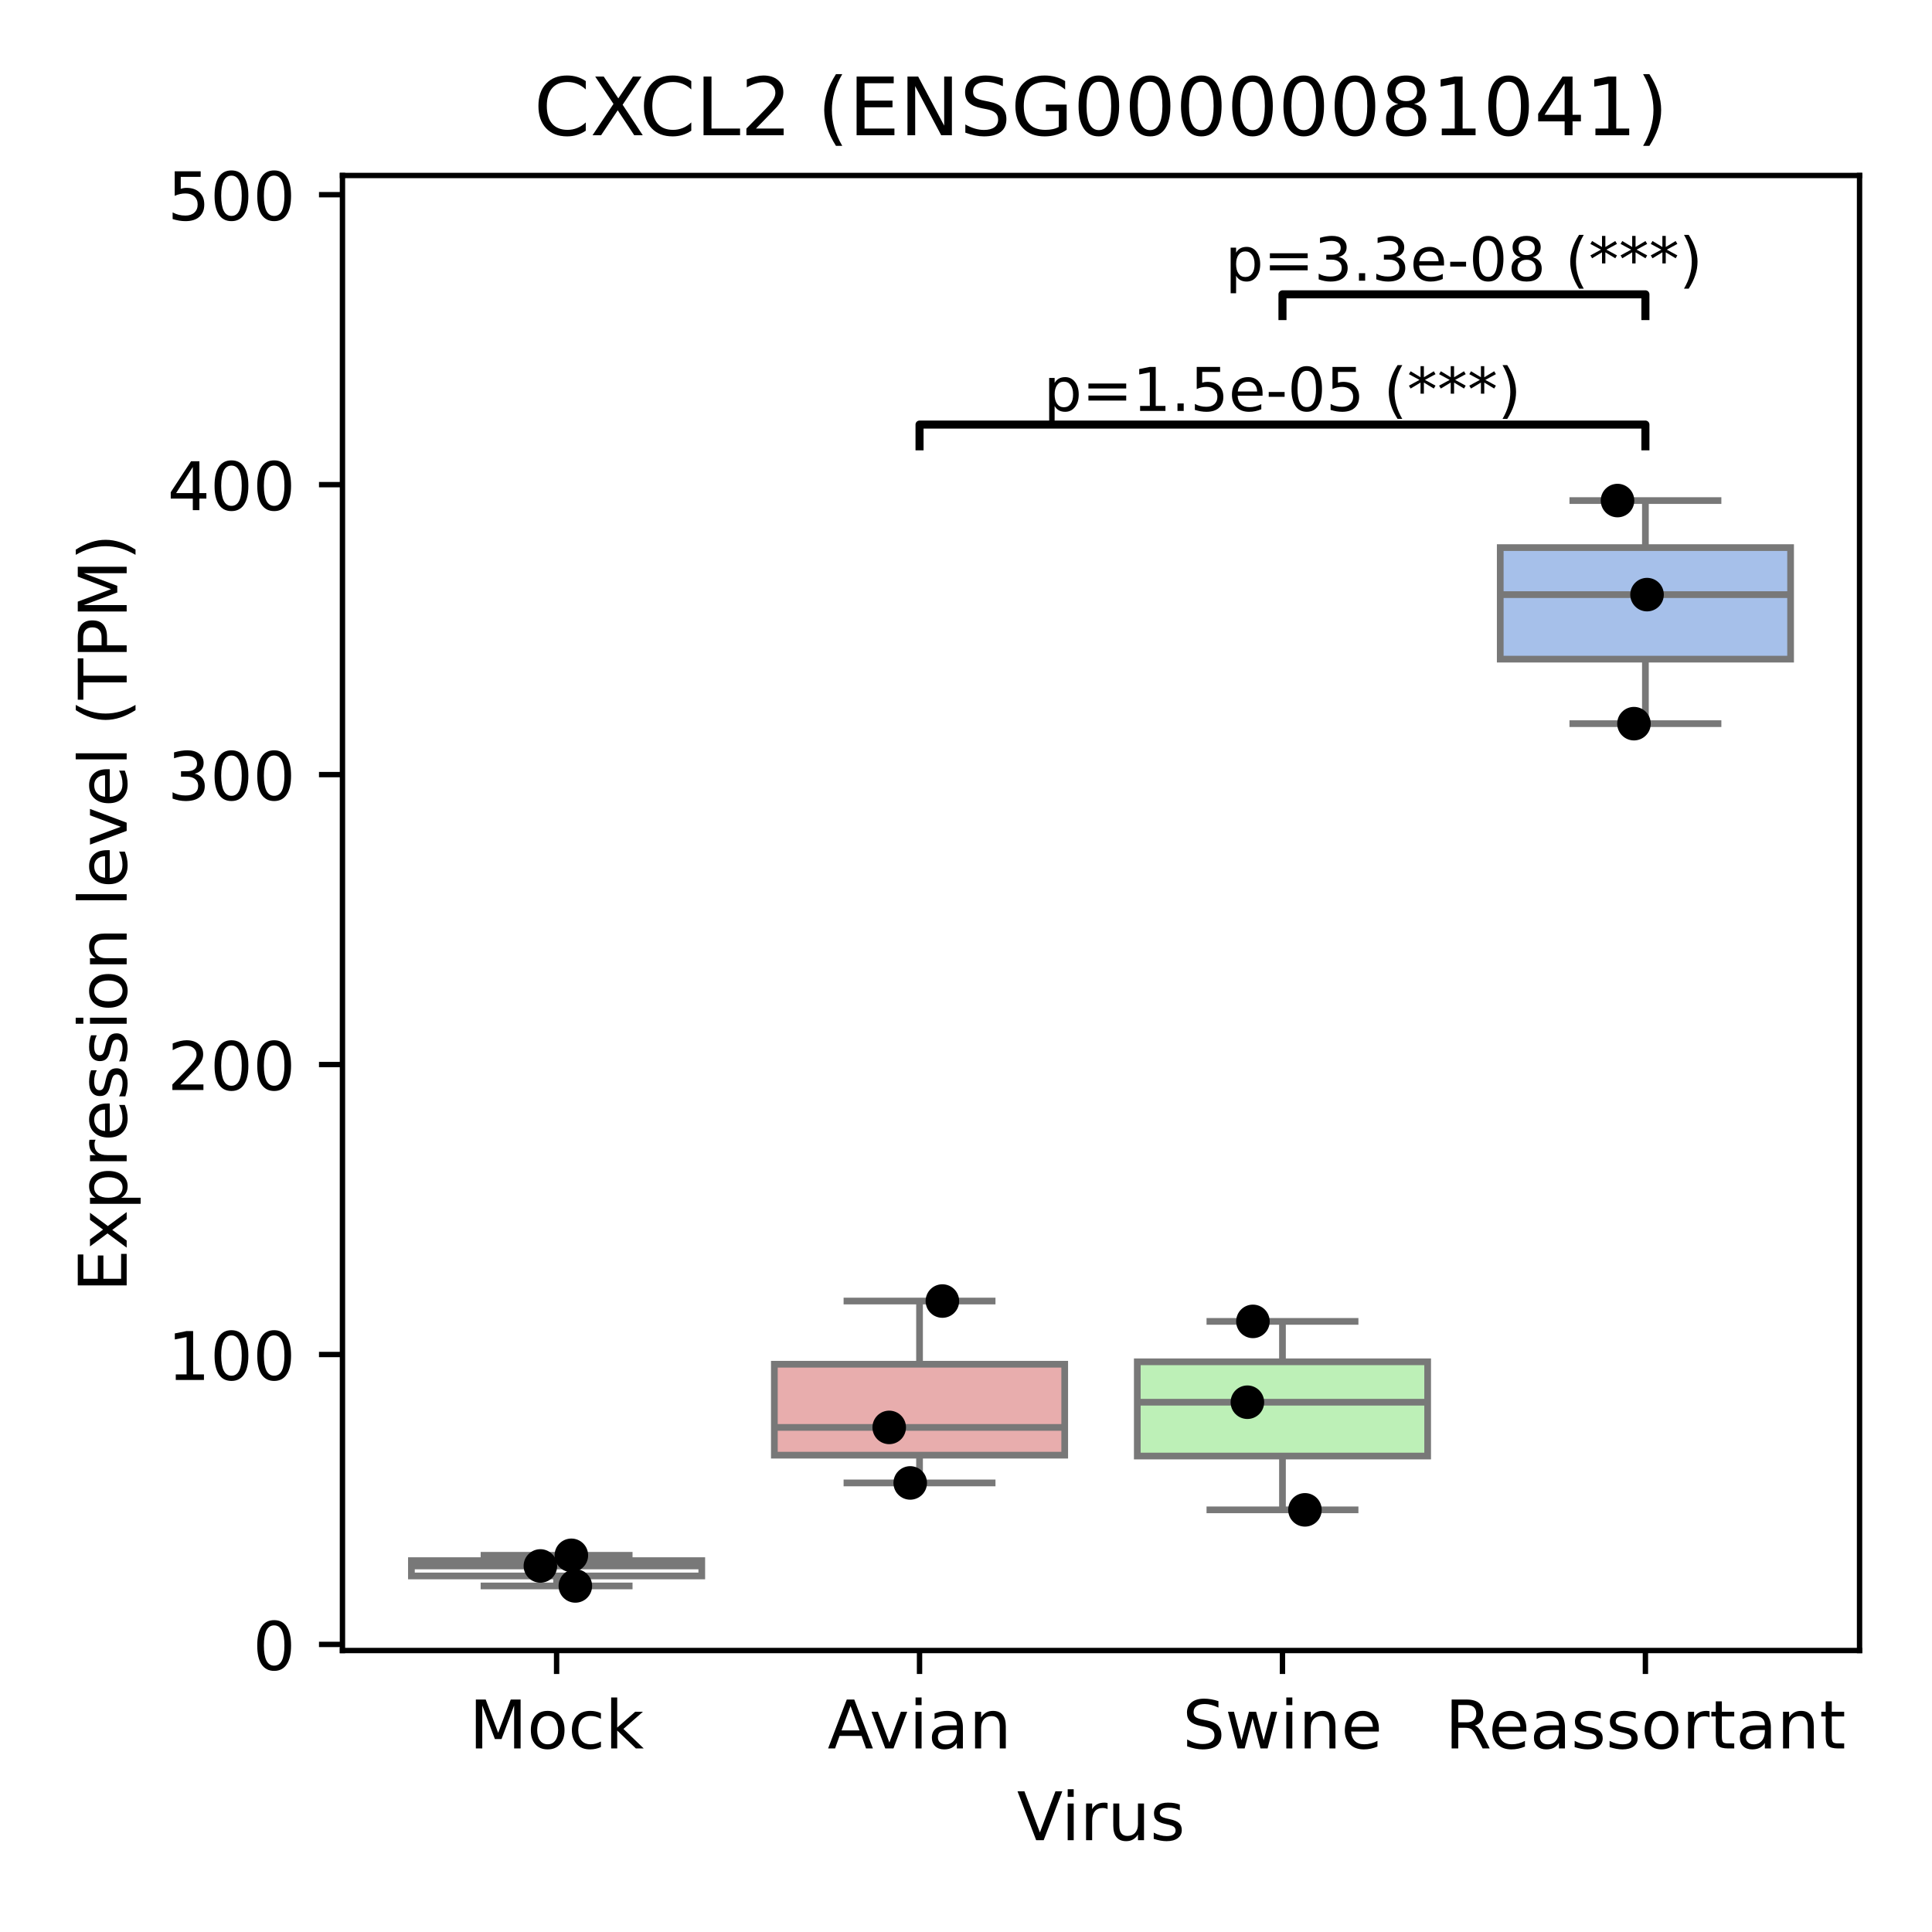
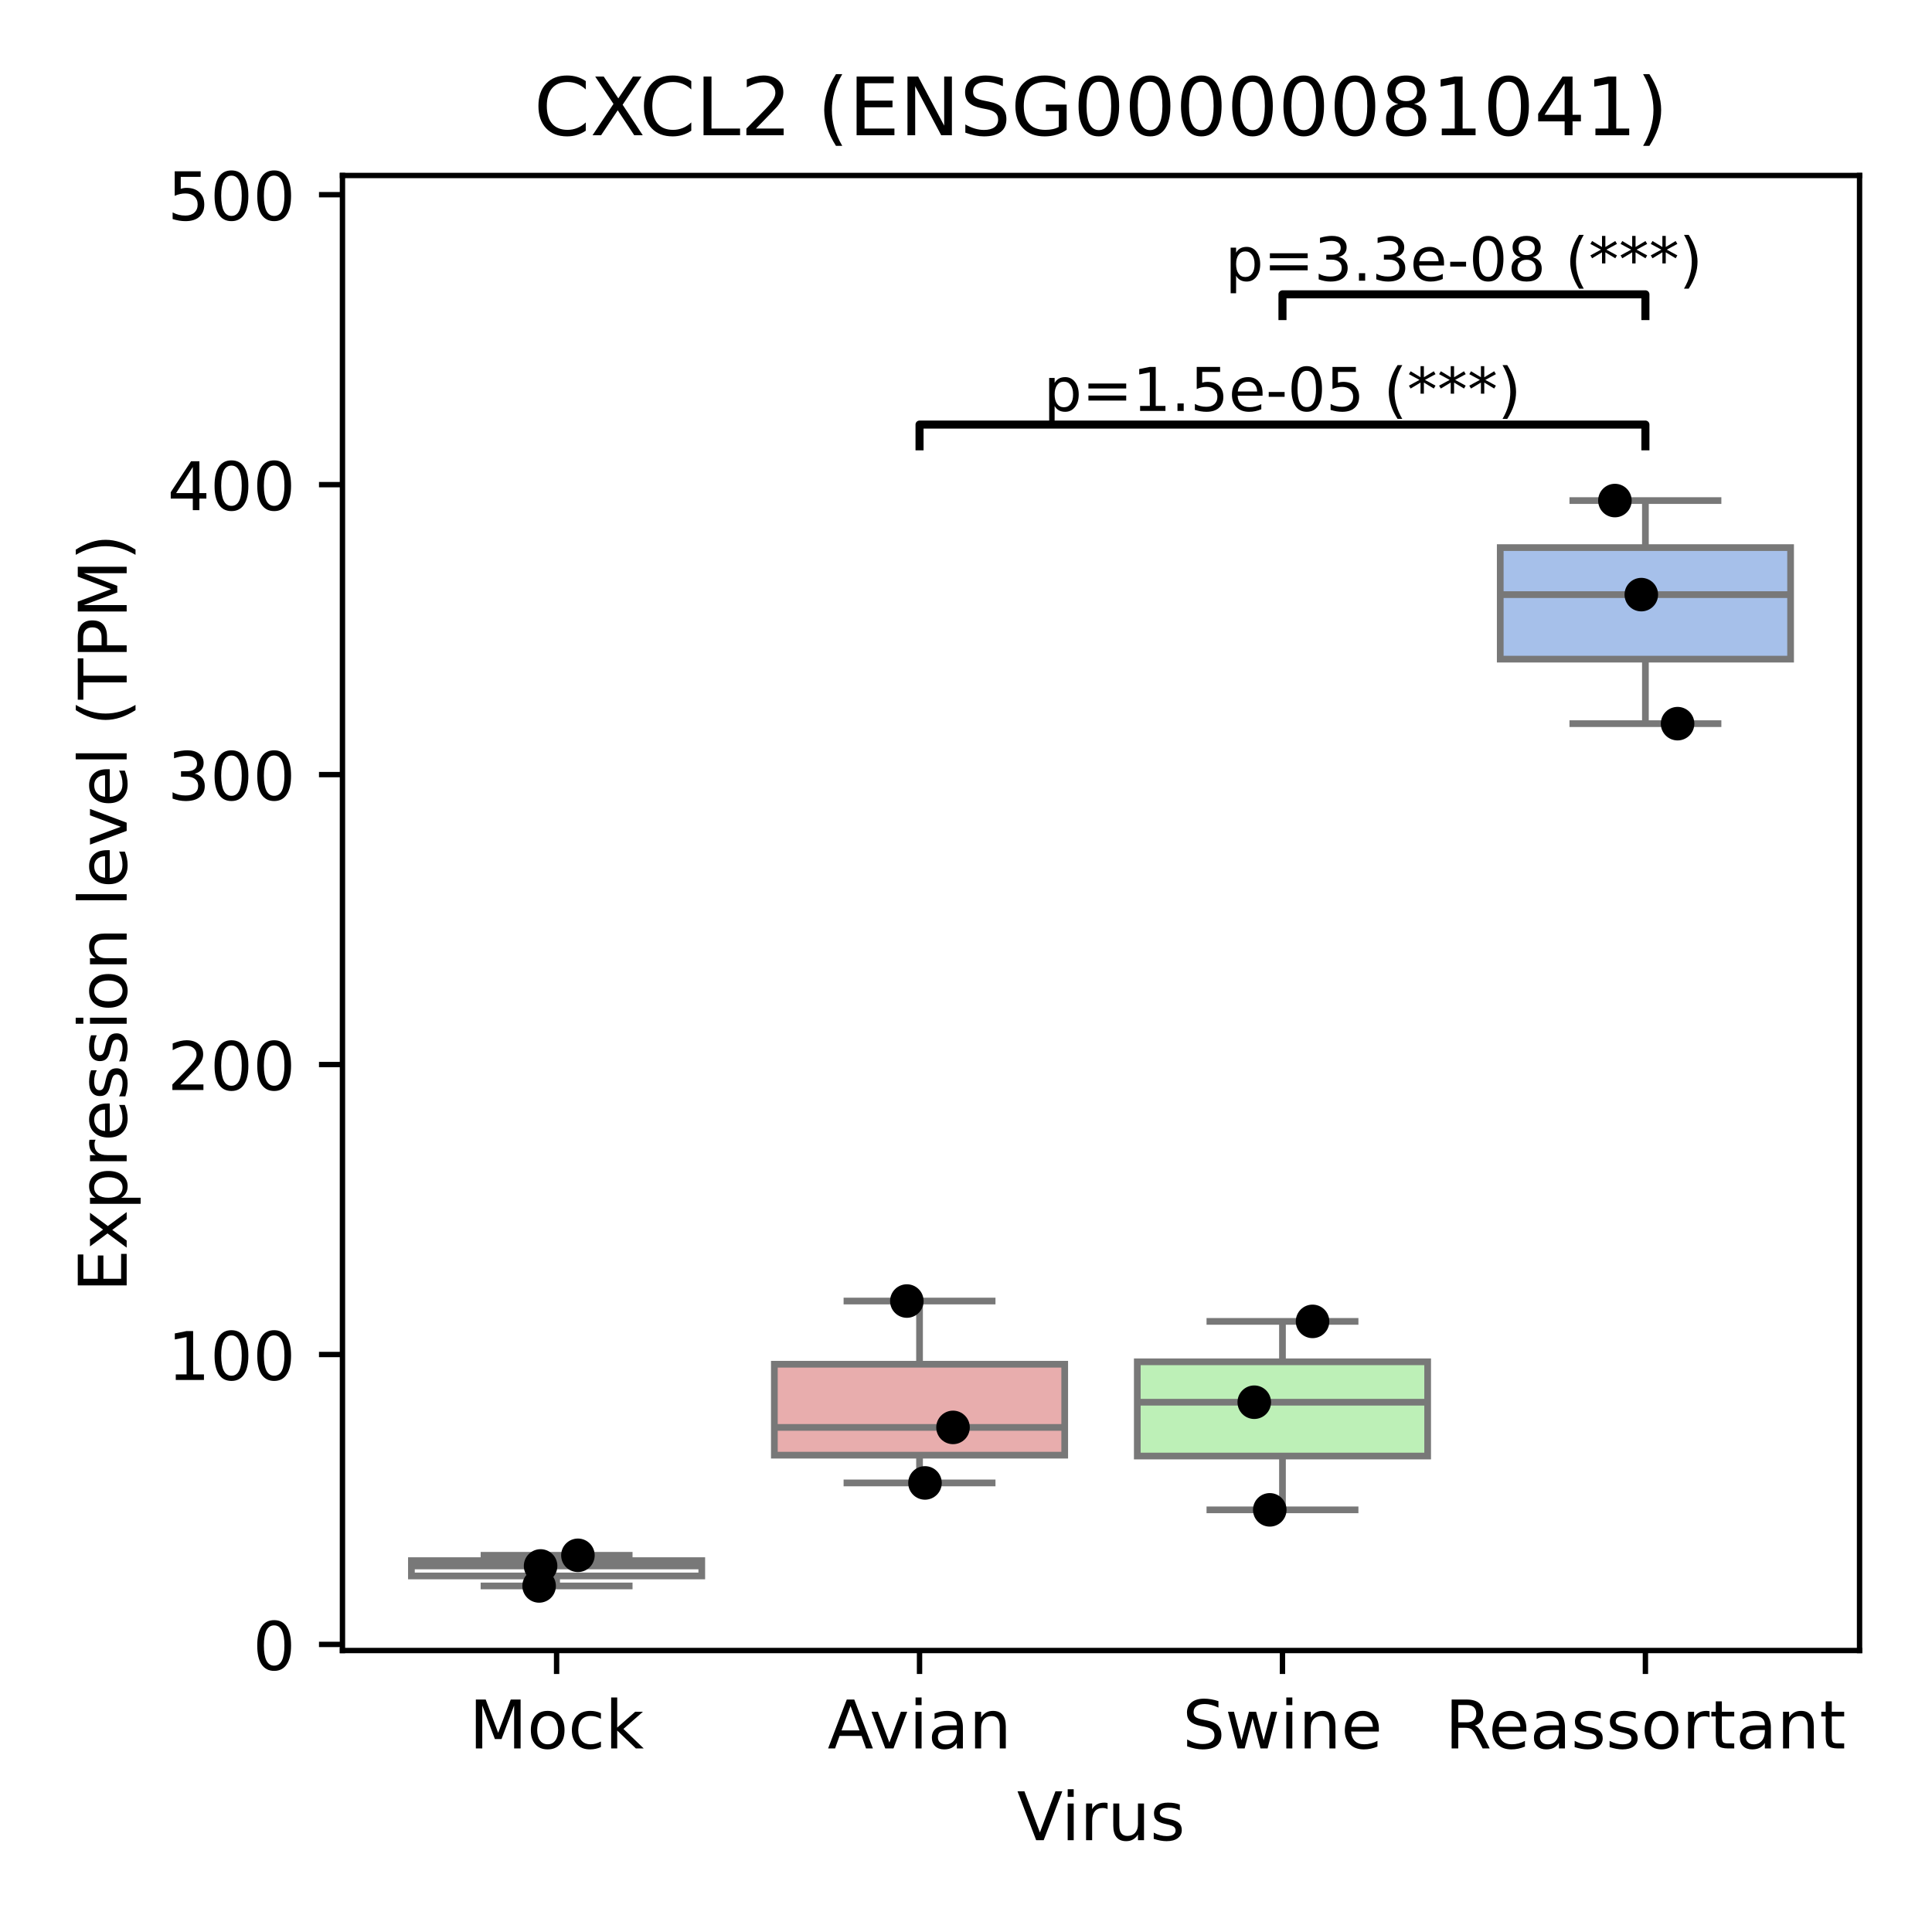
<svg xmlns="http://www.w3.org/2000/svg" xmlns:xlink="http://www.w3.org/1999/xlink" width="288pt" height="288pt" viewBox="0 0 288 288" version="1.1">
  <defs>
    <style type="text/css">*{stroke-linejoin: round; stroke-linecap: butt}</style>
  </defs>
  <g id="figure_1">
    <g id="patch_1">
      <path d="M 0 288  L 288 288  L 288 0  L 0 0  z " style="fill: #ffffff" />
    </g>
    <g id="axes_1">
      <g id="patch_2">
        <path d="M 51.05 246.04  L 277.2 246.04  L 277.2 26.16  L 51.05 26.16  z " style="fill: #ffffff" />
      </g>
      <g id="matplotlib.axis_1">
        <g id="xtick_1">
          <g id="line2d_1">
            <defs>
-               <path id="mc2ff15d48a" d="M 0 0  L 0 3.5  " style="stroke: #000000; stroke-width: 0.8" />
+               <path id="m8095938386" d="M 0 0  L 0 3.5  " style="stroke: #000000; stroke-width: 0.8" />
            </defs>
            <g>
-               <use xlink:href="#mc2ff15d48a" x="82.971" y="246.04" style="stroke: #000000; stroke-width: 0.8" />
+               <use xlink:href="#m8095938386" x="82.971" y="246.04" style="stroke: #000000; stroke-width: 0.8" />
            </g>
          </g>
          <g id="text_1">
            <g transform="translate(69.95273 260.6384) scale(0.1 -0.1)">
              <defs>
                <path id="DejaVuSans-4d" d="M 628 4666  L 1569 4666  L 2759 1491  L 3956 4666  L 4897 4666  L 4897 0  L 4281 0  L 4281 4097  L 3078 897  L 2444 897  L 1241 4097  L 1241 0  L 628 0  L 628 4666  z " transform="scale(0.015625)" />
                <path id="DejaVuSans-6f" d="M 1959 3097  Q 1497 3097 1228 2736  Q 959 2375 959 1747  Q 959 1119 1226 758  Q 1494 397 1959 397  Q 2419 397 2687 759  Q 2956 1122 2956 1747  Q 2956 2369 2687 2733  Q 2419 3097 1959 3097  z M 1959 3584  Q 2709 3584 3137 3096  Q 3566 2609 3566 1747  Q 3566 888 3137 398  Q 2709 -91 1959 -91  Q 1206 -91 779 398  Q 353 888 353 1747  Q 353 2609 779 3096  Q 1206 3584 1959 3584  z " transform="scale(0.015625)" />
                <path id="DejaVuSans-63" d="M 3122 3366  L 3122 2828  Q 2878 2963 2633 3030  Q 2388 3097 2138 3097  Q 1578 3097 1268 2742  Q 959 2388 959 1747  Q 959 1106 1268 751  Q 1578 397 2138 397  Q 2388 397 2633 464  Q 2878 531 3122 666  L 3122 134  Q 2881 22 2623 -34  Q 2366 -91 2075 -91  Q 1284 -91 818 406  Q 353 903 353 1747  Q 353 2603 823 3093  Q 1294 3584 2113 3584  Q 2378 3584 2631 3529  Q 2884 3475 3122 3366  z " transform="scale(0.015625)" />
                <path id="DejaVuSans-6b" d="M 581 4863  L 1159 4863  L 1159 1991  L 2875 3500  L 3609 3500  L 1753 1863  L 3688 0  L 2938 0  L 1159 1709  L 1159 0  L 581 0  L 581 4863  z " transform="scale(0.015625)" />
              </defs>
              <use xlink:href="#DejaVuSans-4d" />
              <use xlink:href="#DejaVuSans-6f" x="86.279" />
              <use xlink:href="#DejaVuSans-63" x="147.461" />
              <use xlink:href="#DejaVuSans-6b" x="202.441" />
            </g>
          </g>
        </g>
        <g id="xtick_2">
          <g id="line2d_2">
            <g>
-               <use xlink:href="#mc2ff15d48a" x="137.074" y="246.04" style="stroke: #000000; stroke-width: 0.8" />
+               <use xlink:href="#m8095938386" x="137.074" y="246.04" style="stroke: #000000; stroke-width: 0.8" />
            </g>
          </g>
          <g id="text_2">
            <g transform="translate(123.3658 260.6384) scale(0.1 -0.1)">
              <defs>
                <path id="DejaVuSans-41" d="M 2188 4044  L 1331 1722  L 3047 1722  L 2188 4044  z M 1831 4666  L 2547 4666  L 4325 0  L 3669 0  L 3244 1197  L 1141 1197  L 716 0  L 50 0  L 1831 4666  z " transform="scale(0.015625)" />
                <path id="DejaVuSans-76" d="M 191 3500  L 800 3500  L 1894 563  L 2988 3500  L 3597 3500  L 2284 0  L 1503 0  L 191 3500  z " transform="scale(0.015625)" />
                <path id="DejaVuSans-69" d="M 603 3500  L 1178 3500  L 1178 0  L 603 0  L 603 3500  z M 603 4863  L 1178 4863  L 1178 4134  L 603 4134  L 603 4863  z " transform="scale(0.015625)" />
                <path id="DejaVuSans-61" d="M 2194 1759  Q 1497 1759 1228 1600  Q 959 1441 959 1056  Q 959 750 1161 570  Q 1363 391 1709 391  Q 2188 391 2477 730  Q 2766 1069 2766 1631  L 2766 1759  L 2194 1759  z M 3341 1997  L 3341 0  L 2766 0  L 2766 531  Q 2569 213 2275 61  Q 1981 -91 1556 -91  Q 1019 -91 701 211  Q 384 513 384 1019  Q 384 1609 779 1909  Q 1175 2209 1959 2209  L 2766 2209  L 2766 2266  Q 2766 2663 2505 2880  Q 2244 3097 1772 3097  Q 1472 3097 1187 3025  Q 903 2953 641 2809  L 641 3341  Q 956 3463 1253 3523  Q 1550 3584 1831 3584  Q 2591 3584 2966 3190  Q 3341 2797 3341 1997  z " transform="scale(0.015625)" />
                <path id="DejaVuSans-6e" d="M 3513 2113  L 3513 0  L 2938 0  L 2938 2094  Q 2938 2591 2744 2837  Q 2550 3084 2163 3084  Q 1697 3084 1428 2787  Q 1159 2491 1159 1978  L 1159 0  L 581 0  L 581 3500  L 1159 3500  L 1159 2956  Q 1366 3272 1645 3428  Q 1925 3584 2291 3584  Q 2894 3584 3203 3211  Q 3513 2838 3513 2113  z " transform="scale(0.015625)" />
              </defs>
              <use xlink:href="#DejaVuSans-41" />
              <use xlink:href="#DejaVuSans-76" x="62.533" />
              <use xlink:href="#DejaVuSans-69" x="121.713" />
              <use xlink:href="#DejaVuSans-61" x="149.496" />
              <use xlink:href="#DejaVuSans-6e" x="210.775" />
            </g>
          </g>
        </g>
        <g id="xtick_3">
          <g id="line2d_3">
            <g>
-               <use xlink:href="#mc2ff15d48a" x="191.176" y="246.04" style="stroke: #000000; stroke-width: 0.8" />
+               <use xlink:href="#m8095938386" x="191.176" y="246.04" style="stroke: #000000; stroke-width: 0.8" />
            </g>
          </g>
          <g id="text_3">
            <g transform="translate(176.2788 260.6384) scale(0.1 -0.1)">
              <defs>
                <path id="DejaVuSans-53" d="M 3425 4513  L 3425 3897  Q 3066 4069 2747 4153  Q 2428 4238 2131 4238  Q 1616 4238 1336 4038  Q 1056 3838 1056 3469  Q 1056 3159 1242 3001  Q 1428 2844 1947 2747  L 2328 2669  Q 3034 2534 3370 2195  Q 3706 1856 3706 1288  Q 3706 609 3251 259  Q 2797 -91 1919 -91  Q 1588 -91 1214 -16  Q 841 59 441 206  L 441 856  Q 825 641 1194 531  Q 1563 422 1919 422  Q 2459 422 2753 634  Q 3047 847 3047 1241  Q 3047 1584 2836 1778  Q 2625 1972 2144 2069  L 1759 2144  Q 1053 2284 737 2584  Q 422 2884 422 3419  Q 422 4038 858 4394  Q 1294 4750 2059 4750  Q 2388 4750 2728 4690  Q 3069 4631 3425 4513  z " transform="scale(0.015625)" />
                <path id="DejaVuSans-77" d="M 269 3500  L 844 3500  L 1563 769  L 2278 3500  L 2956 3500  L 3675 769  L 4391 3500  L 4966 3500  L 4050 0  L 3372 0  L 2619 2869  L 1863 0  L 1184 0  L 269 3500  z " transform="scale(0.015625)" />
                <path id="DejaVuSans-65" d="M 3597 1894  L 3597 1613  L 953 1613  Q 991 1019 1311 708  Q 1631 397 2203 397  Q 2534 397 2845 478  Q 3156 559 3463 722  L 3463 178  Q 3153 47 2828 -22  Q 2503 -91 2169 -91  Q 1331 -91 842 396  Q 353 884 353 1716  Q 353 2575 817 3079  Q 1281 3584 2069 3584  Q 2775 3584 3186 3129  Q 3597 2675 3597 1894  z M 3022 2063  Q 3016 2534 2758 2815  Q 2500 3097 2075 3097  Q 1594 3097 1305 2825  Q 1016 2553 972 2059  L 3022 2063  z " transform="scale(0.015625)" />
              </defs>
              <use xlink:href="#DejaVuSans-53" />
              <use xlink:href="#DejaVuSans-77" x="63.477" />
              <use xlink:href="#DejaVuSans-69" x="145.264" />
              <use xlink:href="#DejaVuSans-6e" x="173.047" />
              <use xlink:href="#DejaVuSans-65" x="236.426" />
            </g>
          </g>
        </g>
        <g id="xtick_4">
          <g id="line2d_4">
            <g>
-               <use xlink:href="#mc2ff15d48a" x="245.279" y="246.04" style="stroke: #000000; stroke-width: 0.8" />
+               <use xlink:href="#m8095938386" x="245.279" y="246.04" style="stroke: #000000; stroke-width: 0.8" />
            </g>
          </g>
          <g id="text_4">
            <g transform="translate(215.4121 260.6384) scale(0.1 -0.1)">
              <defs>
                <path id="DejaVuSans-52" d="M 2841 2188  Q 3044 2119 3236 1894  Q 3428 1669 3622 1275  L 4263 0  L 3584 0  L 2988 1197  Q 2756 1666 2539 1819  Q 2322 1972 1947 1972  L 1259 1972  L 1259 0  L 628 0  L 628 4666  L 2053 4666  Q 2853 4666 3247 4331  Q 3641 3997 3641 3322  Q 3641 2881 3436 2590  Q 3231 2300 2841 2188  z M 1259 4147  L 1259 2491  L 2053 2491  Q 2509 2491 2742 2702  Q 2975 2913 2975 3322  Q 2975 3731 2742 3939  Q 2509 4147 2053 4147  L 1259 4147  z " transform="scale(0.015625)" />
                <path id="DejaVuSans-73" d="M 2834 3397  L 2834 2853  Q 2591 2978 2328 3040  Q 2066 3103 1784 3103  Q 1356 3103 1142 2972  Q 928 2841 928 2578  Q 928 2378 1081 2264  Q 1234 2150 1697 2047  L 1894 2003  Q 2506 1872 2764 1633  Q 3022 1394 3022 966  Q 3022 478 2636 193  Q 2250 -91 1575 -91  Q 1294 -91 989 -36  Q 684 19 347 128  L 347 722  Q 666 556 975 473  Q 1284 391 1588 391  Q 1994 391 2212 530  Q 2431 669 2431 922  Q 2431 1156 2273 1281  Q 2116 1406 1581 1522  L 1381 1569  Q 847 1681 609 1914  Q 372 2147 372 2553  Q 372 3047 722 3315  Q 1072 3584 1716 3584  Q 2034 3584 2315 3537  Q 2597 3491 2834 3397  z " transform="scale(0.015625)" />
                <path id="DejaVuSans-72" d="M 2631 2963  Q 2534 3019 2420 3045  Q 2306 3072 2169 3072  Q 1681 3072 1420 2755  Q 1159 2438 1159 1844  L 1159 0  L 581 0  L 581 3500  L 1159 3500  L 1159 2956  Q 1341 3275 1631 3429  Q 1922 3584 2338 3584  Q 2397 3584 2469 3576  Q 2541 3569 2628 3553  L 2631 2963  z " transform="scale(0.015625)" />
                <path id="DejaVuSans-74" d="M 1172 4494  L 1172 3500  L 2356 3500  L 2356 3053  L 1172 3053  L 1172 1153  Q 1172 725 1289 603  Q 1406 481 1766 481  L 2356 481  L 2356 0  L 1766 0  Q 1100 0 847 248  Q 594 497 594 1153  L 594 3053  L 172 3053  L 172 3500  L 594 3500  L 594 4494  L 1172 4494  z " transform="scale(0.015625)" />
              </defs>
              <use xlink:href="#DejaVuSans-52" />
              <use xlink:href="#DejaVuSans-65" x="64.982" />
              <use xlink:href="#DejaVuSans-61" x="126.506" />
              <use xlink:href="#DejaVuSans-73" x="187.785" />
              <use xlink:href="#DejaVuSans-73" x="239.885" />
              <use xlink:href="#DejaVuSans-6f" x="291.984" />
              <use xlink:href="#DejaVuSans-72" x="353.166" />
              <use xlink:href="#DejaVuSans-74" x="394.279" />
              <use xlink:href="#DejaVuSans-61" x="433.488" />
              <use xlink:href="#DejaVuSans-6e" x="494.768" />
              <use xlink:href="#DejaVuSans-74" x="558.146" />
            </g>
          </g>
        </g>
        <g id="text_5">
          <g transform="translate(151.5992 274.3166) scale(0.1 -0.1)">
            <defs>
              <path id="DejaVuSans-56" d="M 1831 0  L 50 4666  L 709 4666  L 2188 738  L 3669 4666  L 4325 4666  L 2547 0  L 1831 0  z " transform="scale(0.015625)" />
              <path id="DejaVuSans-75" d="M 544 1381  L 544 3500  L 1119 3500  L 1119 1403  Q 1119 906 1312 657  Q 1506 409 1894 409  Q 2359 409 2629 706  Q 2900 1003 2900 1516  L 2900 3500  L 3475 3500  L 3475 0  L 2900 0  L 2900 538  Q 2691 219 2414 64  Q 2138 -91 1772 -91  Q 1169 -91 856 284  Q 544 659 544 1381  z M 1991 3584  L 1991 3584  z " transform="scale(0.015625)" />
            </defs>
            <use xlink:href="#DejaVuSans-56" />
            <use xlink:href="#DejaVuSans-69" x="66.158" />
            <use xlink:href="#DejaVuSans-72" x="93.941" />
            <use xlink:href="#DejaVuSans-75" x="135.055" />
            <use xlink:href="#DejaVuSans-73" x="198.434" />
          </g>
        </g>
      </g>
      <g id="matplotlib.axis_2">
        <g id="ytick_1">
          <g id="line2d_5">
            <defs>
-               <path id="mb605cc4081" d="M 0 0  L -3.5 0  " style="stroke: #000000; stroke-width: 0.8" />
+               <path id="m103709d7ea" d="M 0 0  L -3.5 0  " style="stroke: #000000; stroke-width: 0.8" />
            </defs>
            <g>
-               <use xlink:href="#mb605cc4081" x="51.05" y="245.133" style="stroke: #000000; stroke-width: 0.8" />
+               <use xlink:href="#m103709d7ea" x="51.05" y="245.133" style="stroke: #000000; stroke-width: 0.8" />
            </g>
          </g>
          <g id="text_6">
            <g transform="translate(37.6875 248.9323) scale(0.1 -0.1)">
              <defs>
                <path id="DejaVuSans-30" d="M 2034 4250  Q 1547 4250 1301 3770  Q 1056 3291 1056 2328  Q 1056 1369 1301 889  Q 1547 409 2034 409  Q 2525 409 2770 889  Q 3016 1369 3016 2328  Q 3016 3291 2770 3770  Q 2525 4250 2034 4250  z M 2034 4750  Q 2819 4750 3233 4129  Q 3647 3509 3647 2328  Q 3647 1150 3233 529  Q 2819 -91 2034 -91  Q 1250 -91 836 529  Q 422 1150 422 2328  Q 422 3509 836 4129  Q 1250 4750 2034 4750  z " transform="scale(0.015625)" />
              </defs>
              <use xlink:href="#DejaVuSans-30" />
            </g>
          </g>
        </g>
        <g id="ytick_2">
          <g id="line2d_6">
            <g>
-               <use xlink:href="#mb605cc4081" x="51.05" y="201.912" style="stroke: #000000; stroke-width: 0.8" />
+               <use xlink:href="#m103709d7ea" x="51.05" y="201.912" style="stroke: #000000; stroke-width: 0.8" />
            </g>
          </g>
          <g id="text_7">
            <g transform="translate(24.9625 205.7107) scale(0.1 -0.1)">
              <defs>
                <path id="DejaVuSans-31" d="M 794 531  L 1825 531  L 1825 4091  L 703 3866  L 703 4441  L 1819 4666  L 2450 4666  L 2450 531  L 3481 531  L 3481 0  L 794 0  L 794 531  z " transform="scale(0.015625)" />
              </defs>
              <use xlink:href="#DejaVuSans-31" />
              <use xlink:href="#DejaVuSans-30" x="63.623" />
              <use xlink:href="#DejaVuSans-30" x="127.246" />
            </g>
          </g>
        </g>
        <g id="ytick_3">
          <g id="line2d_7">
            <g>
-               <use xlink:href="#mb605cc4081" x="51.05" y="158.69" style="stroke: #000000; stroke-width: 0.8" />
+               <use xlink:href="#m103709d7ea" x="51.05" y="158.69" style="stroke: #000000; stroke-width: 0.8" />
            </g>
          </g>
          <g id="text_8">
            <g transform="translate(24.9625 162.4892) scale(0.1 -0.1)">
              <defs>
                <path id="DejaVuSans-32" d="M 1228 531  L 3431 531  L 3431 0  L 469 0  L 469 531  Q 828 903 1448 1529  Q 2069 2156 2228 2338  Q 2531 2678 2651 2914  Q 2772 3150 2772 3378  Q 2772 3750 2511 3984  Q 2250 4219 1831 4219  Q 1534 4219 1204 4116  Q 875 4013 500 3803  L 500 4441  Q 881 4594 1212 4672  Q 1544 4750 1819 4750  Q 2544 4750 2975 4387  Q 3406 4025 3406 3419  Q 3406 3131 3298 2873  Q 3191 2616 2906 2266  Q 2828 2175 2409 1742  Q 1991 1309 1228 531  z " transform="scale(0.015625)" />
              </defs>
              <use xlink:href="#DejaVuSans-32" />
              <use xlink:href="#DejaVuSans-30" x="63.623" />
              <use xlink:href="#DejaVuSans-30" x="127.246" />
            </g>
          </g>
        </g>
        <g id="ytick_4">
          <g id="line2d_8">
            <g>
-               <use xlink:href="#mb605cc4081" x="51.05" y="115.468" style="stroke: #000000; stroke-width: 0.8" />
+               <use xlink:href="#m103709d7ea" x="51.05" y="115.468" style="stroke: #000000; stroke-width: 0.8" />
            </g>
          </g>
          <g id="text_9">
            <g transform="translate(24.9625 119.2676) scale(0.1 -0.1)">
              <defs>
                <path id="DejaVuSans-33" d="M 2597 2516  Q 3050 2419 3304 2112  Q 3559 1806 3559 1356  Q 3559 666 3084 287  Q 2609 -91 1734 -91  Q 1441 -91 1130 -33  Q 819 25 488 141  L 488 750  Q 750 597 1062 519  Q 1375 441 1716 441  Q 2309 441 2620 675  Q 2931 909 2931 1356  Q 2931 1769 2642 2001  Q 2353 2234 1838 2234  L 1294 2234  L 1294 2753  L 1863 2753  Q 2328 2753 2575 2939  Q 2822 3125 2822 3475  Q 2822 3834 2567 4026  Q 2313 4219 1838 4219  Q 1578 4219 1281 4162  Q 984 4106 628 3988  L 628 4550  Q 988 4650 1302 4700  Q 1616 4750 1894 4750  Q 2613 4750 3031 4423  Q 3450 4097 3450 3541  Q 3450 3153 3228 2886  Q 3006 2619 2597 2516  z " transform="scale(0.015625)" />
              </defs>
              <use xlink:href="#DejaVuSans-33" />
              <use xlink:href="#DejaVuSans-30" x="63.623" />
              <use xlink:href="#DejaVuSans-30" x="127.246" />
            </g>
          </g>
        </g>
        <g id="ytick_5">
          <g id="line2d_9">
            <g>
-               <use xlink:href="#mb605cc4081" x="51.05" y="72.247" style="stroke: #000000; stroke-width: 0.8" />
+               <use xlink:href="#m103709d7ea" x="51.05" y="72.247" style="stroke: #000000; stroke-width: 0.8" />
            </g>
          </g>
          <g id="text_10">
            <g transform="translate(24.9625 76.04606) scale(0.1 -0.1)">
              <defs>
                <path id="DejaVuSans-34" d="M 2419 4116  L 825 1625  L 2419 1625  L 2419 4116  z M 2253 4666  L 3047 4666  L 3047 1625  L 3713 1625  L 3713 1100  L 3047 1100  L 3047 0  L 2419 0  L 2419 1100  L 313 1100  L 313 1709  L 2253 4666  z " transform="scale(0.015625)" />
              </defs>
              <use xlink:href="#DejaVuSans-34" />
              <use xlink:href="#DejaVuSans-30" x="63.623" />
              <use xlink:href="#DejaVuSans-30" x="127.246" />
            </g>
          </g>
        </g>
        <g id="ytick_6">
          <g id="line2d_10">
            <g>
-               <use xlink:href="#mb605cc4081" x="51.05" y="29.025" style="stroke: #000000; stroke-width: 0.8" />
+               <use xlink:href="#m103709d7ea" x="51.05" y="29.025" style="stroke: #000000; stroke-width: 0.8" />
            </g>
          </g>
          <g id="text_11">
            <g transform="translate(24.9625 32.82451) scale(0.1 -0.1)">
              <defs>
                <path id="DejaVuSans-35" d="M 691 4666  L 3169 4666  L 3169 4134  L 1269 4134  L 1269 2991  Q 1406 3038 1543 3061  Q 1681 3084 1819 3084  Q 2600 3084 3056 2656  Q 3513 2228 3513 1497  Q 3513 744 3044 326  Q 2575 -91 1722 -91  Q 1428 -91 1123 -41  Q 819 9 494 109  L 494 744  Q 775 591 1075 516  Q 1375 441 1709 441  Q 2250 441 2565 725  Q 2881 1009 2881 1497  Q 2881 1984 2565 2268  Q 2250 2553 1709 2553  Q 1456 2553 1204 2497  Q 953 2441 691 2322  L 691 4666  z " transform="scale(0.015625)" />
              </defs>
              <use xlink:href="#DejaVuSans-35" />
              <use xlink:href="#DejaVuSans-30" x="63.623" />
              <use xlink:href="#DejaVuSans-30" x="127.246" />
            </g>
          </g>
        </g>
        <g id="text_12">
          <g transform="translate(18.88281 192.5922) rotate(-90) scale(0.1 -0.1)">
            <defs>
              <path id="DejaVuSans-45" d="M 628 4666  L 3578 4666  L 3578 4134  L 1259 4134  L 1259 2753  L 3481 2753  L 3481 2222  L 1259 2222  L 1259 531  L 3634 531  L 3634 0  L 628 0  L 628 4666  z " transform="scale(0.015625)" />
              <path id="DejaVuSans-78" d="M 3513 3500  L 2247 1797  L 3578 0  L 2900 0  L 1881 1375  L 863 0  L 184 0  L 1544 1831  L 300 3500  L 978 3500  L 1906 2253  L 2834 3500  L 3513 3500  z " transform="scale(0.015625)" />
              <path id="DejaVuSans-70" d="M 1159 525  L 1159 -1331  L 581 -1331  L 581 3500  L 1159 3500  L 1159 2969  Q 1341 3281 1617 3432  Q 1894 3584 2278 3584  Q 2916 3584 3314 3078  Q 3713 2572 3713 1747  Q 3713 922 3314 415  Q 2916 -91 2278 -91  Q 1894 -91 1617 61  Q 1341 213 1159 525  z M 3116 1747  Q 3116 2381 2855 2742  Q 2594 3103 2138 3103  Q 1681 3103 1420 2742  Q 1159 2381 1159 1747  Q 1159 1113 1420 752  Q 1681 391 2138 391  Q 2594 391 2855 752  Q 3116 1113 3116 1747  z " transform="scale(0.015625)" />
              <path id="DejaVuSans-20" transform="scale(0.015625)" />
              <path id="DejaVuSans-6c" d="M 603 4863  L 1178 4863  L 1178 0  L 603 0  L 603 4863  z " transform="scale(0.015625)" />
              <path id="DejaVuSans-28" d="M 1984 4856  Q 1566 4138 1362 3434  Q 1159 2731 1159 2009  Q 1159 1288 1364 580  Q 1569 -128 1984 -844  L 1484 -844  Q 1016 -109 783 600  Q 550 1309 550 2009  Q 550 2706 781 3412  Q 1013 4119 1484 4856  L 1984 4856  z " transform="scale(0.015625)" />
              <path id="DejaVuSans-54" d="M -19 4666  L 3928 4666  L 3928 4134  L 2272 4134  L 2272 0  L 1638 0  L 1638 4134  L -19 4134  L -19 4666  z " transform="scale(0.015625)" />
              <path id="DejaVuSans-50" d="M 1259 4147  L 1259 2394  L 2053 2394  Q 2494 2394 2734 2622  Q 2975 2850 2975 3272  Q 2975 3691 2734 3919  Q 2494 4147 2053 4147  L 1259 4147  z M 628 4666  L 2053 4666  Q 2838 4666 3239 4311  Q 3641 3956 3641 3272  Q 3641 2581 3239 2228  Q 2838 1875 2053 1875  L 1259 1875  L 1259 0  L 628 0  L 628 4666  z " transform="scale(0.015625)" />
              <path id="DejaVuSans-29" d="M 513 4856  L 1013 4856  Q 1481 4119 1714 3412  Q 1947 2706 1947 2009  Q 1947 1309 1714 600  Q 1481 -109 1013 -844  L 513 -844  Q 928 -128 1133 580  Q 1338 1288 1338 2009  Q 1338 2731 1133 3434  Q 928 4138 513 4856  z " transform="scale(0.015625)" />
            </defs>
            <use xlink:href="#DejaVuSans-45" />
            <use xlink:href="#DejaVuSans-78" x="63.184" />
            <use xlink:href="#DejaVuSans-70" x="122.363" />
            <use xlink:href="#DejaVuSans-72" x="185.84" />
            <use xlink:href="#DejaVuSans-65" x="224.703" />
            <use xlink:href="#DejaVuSans-73" x="286.227" />
            <use xlink:href="#DejaVuSans-73" x="338.326" />
            <use xlink:href="#DejaVuSans-69" x="390.426" />
            <use xlink:href="#DejaVuSans-6f" x="418.209" />
            <use xlink:href="#DejaVuSans-6e" x="479.391" />
            <use xlink:href="#DejaVuSans-20" x="542.77" />
            <use xlink:href="#DejaVuSans-6c" x="574.557" />
            <use xlink:href="#DejaVuSans-65" x="602.34" />
            <use xlink:href="#DejaVuSans-76" x="663.863" />
            <use xlink:href="#DejaVuSans-65" x="723.043" />
            <use xlink:href="#DejaVuSans-6c" x="784.566" />
            <use xlink:href="#DejaVuSans-20" x="812.35" />
            <use xlink:href="#DejaVuSans-28" x="844.137" />
            <use xlink:href="#DejaVuSans-54" x="883.15" />
            <use xlink:href="#DejaVuSans-50" x="944.234" />
            <use xlink:href="#DejaVuSans-4d" x="1004.537" />
            <use xlink:href="#DejaVuSans-29" x="1090.816" />
          </g>
        </g>
      </g>
      <g id="patch_3">
-         <path d="M 61.33 234.924  L 104.612 234.924  L 104.612 232.641  L 61.33 232.641  L 61.33 234.924  z " clip-path="url(#p1b41d7fe95)" style="fill: #ffffff; stroke: #787878; stroke-linejoin: miter" />
+         <path d="M 61.33 234.924  L 104.612 234.924  L 104.612 232.641  L 61.33 232.641  L 61.33 234.924  z " clip-path="url(#p769987ca09)" style="fill: #ffffff; stroke: #787878; stroke-linejoin: miter" />
      </g>
      <g id="line2d_11">
-         <path d="M 82.971 234.924  L 82.971 236.413  " clip-path="url(#p1b41d7fe95)" style="fill: none; stroke: #787878" />
+         <path d="M 82.971 234.924  L 82.971 236.413  " clip-path="url(#p769987ca09)" style="fill: none; stroke: #787878" />
      </g>
      <g id="line2d_12">
-         <path d="M 82.971 232.641  L 82.971 231.848  " clip-path="url(#p1b41d7fe95)" style="fill: none; stroke: #787878" />
+         <path d="M 82.971 232.641  L 82.971 231.848  " clip-path="url(#p769987ca09)" style="fill: none; stroke: #787878" />
      </g>
      <g id="line2d_13">
-         <path d="M 72.15 236.413  L 93.791 236.413  " clip-path="url(#p1b41d7fe95)" style="fill: none; stroke: #787878; stroke-linecap: square" />
+         <path d="M 72.15 236.413  L 93.791 236.413  " clip-path="url(#p769987ca09)" style="fill: none; stroke: #787878; stroke-linecap: square" />
      </g>
      <g id="line2d_14">
-         <path d="M 72.15 231.848  L 93.791 231.848  " clip-path="url(#p1b41d7fe95)" style="fill: none; stroke: #787878; stroke-linecap: square" />
+         <path d="M 72.15 231.848  L 93.791 231.848  " clip-path="url(#p769987ca09)" style="fill: none; stroke: #787878; stroke-linecap: square" />
      </g>
      <g id="line2d_15" />
      <g id="patch_4">
-         <path d="M 115.432 216.92  L 158.715 216.92  L 158.715 203.363  L 115.432 203.363  L 115.432 216.92  z " clip-path="url(#p1b41d7fe95)" style="fill: #e8adad; stroke: #787878; stroke-linejoin: miter" />
+         <path d="M 115.432 216.92  L 158.715 216.92  L 158.715 203.363  L 115.432 203.363  L 115.432 216.92  z " clip-path="url(#p769987ca09)" style="fill: #e8adad; stroke: #787878; stroke-linejoin: miter" />
      </g>
      <g id="line2d_16">
-         <path d="M 137.074 216.92  L 137.074 221.058  " clip-path="url(#p1b41d7fe95)" style="fill: none; stroke: #787878" />
+         <path d="M 137.074 216.92  L 137.074 221.058  " clip-path="url(#p769987ca09)" style="fill: none; stroke: #787878" />
      </g>
      <g id="line2d_17">
-         <path d="M 137.074 203.363  L 137.074 193.945  " clip-path="url(#p1b41d7fe95)" style="fill: none; stroke: #787878" />
+         <path d="M 137.074 203.363  L 137.074 193.945  " clip-path="url(#p769987ca09)" style="fill: none; stroke: #787878" />
      </g>
      <g id="line2d_18">
-         <path d="M 126.253 221.058  L 147.894 221.058  " clip-path="url(#p1b41d7fe95)" style="fill: none; stroke: #787878; stroke-linecap: square" />
+         <path d="M 126.253 221.058  L 147.894 221.058  " clip-path="url(#p769987ca09)" style="fill: none; stroke: #787878; stroke-linecap: square" />
      </g>
      <g id="line2d_19">
-         <path d="M 126.253 193.945  L 147.894 193.945  " clip-path="url(#p1b41d7fe95)" style="fill: none; stroke: #787878; stroke-linecap: square" />
+         <path d="M 126.253 193.945  L 147.894 193.945  " clip-path="url(#p769987ca09)" style="fill: none; stroke: #787878; stroke-linecap: square" />
      </g>
      <g id="line2d_20" />
      <g id="patch_5">
-         <path d="M 169.535 217.049  L 212.818 217.049  L 212.818 203.002  L 169.535 203.002  L 169.535 217.049  z " clip-path="url(#p1b41d7fe95)" style="fill: #bdf0b7; stroke: #787878; stroke-linejoin: miter" />
+         <path d="M 169.535 217.049  L 212.818 217.049  L 212.818 203.002  L 169.535 203.002  L 169.535 217.049  z " clip-path="url(#p769987ca09)" style="fill: #bdf0b7; stroke: #787878; stroke-linejoin: miter" />
      </g>
      <g id="line2d_21">
-         <path d="M 191.176 217.049  L 191.176 225.071  " clip-path="url(#p1b41d7fe95)" style="fill: none; stroke: #787878" />
+         <path d="M 191.176 217.049  L 191.176 225.071  " clip-path="url(#p769987ca09)" style="fill: none; stroke: #787878" />
      </g>
      <g id="line2d_22">
-         <path d="M 191.176 203.002  L 191.176 196.977  " clip-path="url(#p1b41d7fe95)" style="fill: none; stroke: #787878" />
+         <path d="M 191.176 203.002  L 191.176 196.977  " clip-path="url(#p769987ca09)" style="fill: none; stroke: #787878" />
      </g>
      <g id="line2d_23">
-         <path d="M 180.356 225.071  L 201.997 225.071  " clip-path="url(#p1b41d7fe95)" style="fill: none; stroke: #787878; stroke-linecap: square" />
+         <path d="M 180.356 225.071  L 201.997 225.071  " clip-path="url(#p769987ca09)" style="fill: none; stroke: #787878; stroke-linecap: square" />
      </g>
      <g id="line2d_24">
-         <path d="M 180.356 196.977  L 201.997 196.977  " clip-path="url(#p1b41d7fe95)" style="fill: none; stroke: #787878; stroke-linecap: square" />
+         <path d="M 180.356 196.977  L 201.997 196.977  " clip-path="url(#p769987ca09)" style="fill: none; stroke: #787878; stroke-linecap: square" />
      </g>
      <g id="line2d_25" />
      <g id="patch_6">
-         <path d="M 223.638 98.257  L 266.92 98.257  L 266.92 81.629  L 223.638 81.629  L 223.638 98.257  z " clip-path="url(#p1b41d7fe95)" style="fill: #a6c0ea; stroke: #787878; stroke-linejoin: miter" />
+         <path d="M 223.638 98.257  L 266.92 98.257  L 266.92 81.629  L 223.638 81.629  L 223.638 98.257  z " clip-path="url(#p769987ca09)" style="fill: #a6c0ea; stroke: #787878; stroke-linejoin: miter" />
      </g>
      <g id="line2d_26">
-         <path d="M 245.279 98.257  L 245.279 107.875  " clip-path="url(#p1b41d7fe95)" style="fill: none; stroke: #787878" />
+         <path d="M 245.279 98.257  L 245.279 107.875  " clip-path="url(#p769987ca09)" style="fill: none; stroke: #787878" />
      </g>
      <g id="line2d_27">
-         <path d="M 245.279 81.629  L 245.279 74.618  " clip-path="url(#p1b41d7fe95)" style="fill: none; stroke: #787878" />
+         <path d="M 245.279 81.629  L 245.279 74.618  " clip-path="url(#p769987ca09)" style="fill: none; stroke: #787878" />
      </g>
      <g id="line2d_28">
-         <path d="M 234.459 107.875  L 256.1 107.875  " clip-path="url(#p1b41d7fe95)" style="fill: none; stroke: #787878; stroke-linecap: square" />
+         <path d="M 234.459 107.875  L 256.1 107.875  " clip-path="url(#p769987ca09)" style="fill: none; stroke: #787878; stroke-linecap: square" />
      </g>
      <g id="line2d_29">
-         <path d="M 234.459 74.618  L 256.1 74.618  " clip-path="url(#p1b41d7fe95)" style="fill: none; stroke: #787878; stroke-linecap: square" />
+         <path d="M 234.459 74.618  L 256.1 74.618  " clip-path="url(#p769987ca09)" style="fill: none; stroke: #787878; stroke-linecap: square" />
      </g>
      <g id="line2d_30" />
      <g id="line2d_31">
-         <path d="M 137.074 66.528  L 137.074 63.292  L 245.279 63.292  L 245.279 66.528  " clip-path="url(#p1b41d7fe95)" style="fill: none; stroke: #000000; stroke-width: 1.2; stroke-linecap: square" />
+         <path d="M 137.074 66.528  L 137.074 63.292  L 245.279 63.292  L 245.279 66.528  " clip-path="url(#p769987ca09)" style="fill: none; stroke: #000000; stroke-width: 1.2; stroke-linecap: square" />
      </g>
      <g id="line2d_32">
-         <path d="M 245.279 47.113  L 245.279 43.877  L 191.176 43.877  L 191.176 47.113  " clip-path="url(#p1b41d7fe95)" style="fill: none; stroke: #000000; stroke-width: 1.2; stroke-linecap: square" />
+         <path d="M 245.279 47.113  L 245.279 43.877  L 191.176 43.877  L 191.176 47.113  " clip-path="url(#p769987ca09)" style="fill: none; stroke: #000000; stroke-width: 1.2; stroke-linecap: square" />
      </g>
      <g id="line2d_33">
-         <path d="M 61.33 233.435  L 104.612 233.435  " clip-path="url(#p1b41d7fe95)" style="fill: none; stroke: #787878" />
+         <path d="M 61.33 233.435  L 104.612 233.435  " clip-path="url(#p769987ca09)" style="fill: none; stroke: #787878" />
      </g>
      <g id="line2d_34">
-         <path d="M 115.432 212.781  L 158.715 212.781  " clip-path="url(#p1b41d7fe95)" style="fill: none; stroke: #787878" />
+         <path d="M 115.432 212.781  L 158.715 212.781  " clip-path="url(#p769987ca09)" style="fill: none; stroke: #787878" />
      </g>
      <g id="line2d_35">
-         <path d="M 169.535 209.026  L 212.818 209.026  " clip-path="url(#p1b41d7fe95)" style="fill: none; stroke: #787878" />
+         <path d="M 169.535 209.026  L 212.818 209.026  " clip-path="url(#p769987ca09)" style="fill: none; stroke: #787878" />
      </g>
      <g id="line2d_36">
-         <path d="M 223.638 88.639  L 266.92 88.639  " clip-path="url(#p1b41d7fe95)" style="fill: none; stroke: #787878" />
+         <path d="M 223.638 88.639  L 266.92 88.639  " clip-path="url(#p769987ca09)" style="fill: none; stroke: #787878" />
      </g>
      <g id="patch_7">
        <path d="M 51.05 246.04  L 51.05 26.16  " style="fill: none; stroke: #000000; stroke-width: 0.8; stroke-linejoin: miter; stroke-linecap: square" />
      </g>
      <g id="patch_8">
        <path d="M 277.2 246.04  L 277.2 26.16  " style="fill: none; stroke: #000000; stroke-width: 0.8; stroke-linejoin: miter; stroke-linecap: square" />
      </g>
      <g id="patch_9">
        <path d="M 51.05 246.04  L 277.2 246.04  " style="fill: none; stroke: #000000; stroke-width: 0.8; stroke-linejoin: miter; stroke-linecap: square" />
      </g>
      <g id="patch_10">
        <path d="M 51.05 26.16  L 277.2 26.16  " style="fill: none; stroke: #000000; stroke-width: 0.8; stroke-linejoin: miter; stroke-linecap: square" />
      </g>
      <g id="PathCollection_1">
        <defs>
-           <path id="mbd947c382b" d="M 0 2.5  C 0.663 2.5 1.299 2.237 1.768 1.768  C 2.237 1.299 2.5 0.663 2.5 0  C 2.5 -0.663 2.237 -1.299 1.768 -1.768  C 1.299 -2.237 0.663 -2.5 0 -2.5  C -0.663 -2.5 -1.299 -2.237 -1.768 -1.768  C -2.237 -1.299 -2.5 -0.663 -2.5 0  C -2.5 0.663 -2.237 1.299 -1.768 1.768  C -1.299 2.237 -0.663 2.5 0 2.5  z " />
+           <path id="ma827d906b9" d="M 0 2.5  C 0.663 2.5 1.299 2.237 1.768 1.768  C 2.237 1.299 2.5 0.663 2.5 0  C 2.5 -0.663 2.237 -1.299 1.768 -1.768  C 1.299 -2.237 0.663 -2.5 0 -2.5  C -0.663 -2.5 -1.299 -2.237 -1.768 -1.768  C -2.237 -1.299 -2.5 -0.663 -2.5 0  C -2.5 0.663 -2.237 1.299 -1.768 1.768  C -1.299 2.237 -0.663 2.5 0 2.5  z " />
        </defs>
-         <g clip-path="url(#p1b41d7fe95)">
-           <use xlink:href="#mbd947c382b" x="85.171" y="231.848" />
-           <use xlink:href="#mbd947c382b" x="85.765" y="236.413" />
-           <use xlink:href="#mbd947c382b" x="80.553" y="233.435" />
+         <g clip-path="url(#p769987ca09)">
+           <use xlink:href="#ma827d906b9" x="86.149" y="231.848" />
+           <use xlink:href="#ma827d906b9" x="80.365" y="236.413" />
+           <use xlink:href="#ma827d906b9" x="80.585" y="233.435" />
        </g>
      </g>
      <g id="PathCollection_2">
-         <g clip-path="url(#p1b41d7fe95)">
-           <use xlink:href="#mbd947c382b" x="140.479" y="193.945" />
-           <use xlink:href="#mbd947c382b" x="132.553" y="212.781" />
-           <use xlink:href="#mbd947c382b" x="135.685" y="221.058" />
+         <g clip-path="url(#p769987ca09)">
+           <use xlink:href="#ma827d906b9" x="135.183" y="193.945" />
+           <use xlink:href="#ma827d906b9" x="142.065" y="212.781" />
+           <use xlink:href="#ma827d906b9" x="137.886" y="221.058" />
        </g>
      </g>
      <g id="PathCollection_3">
-         <g clip-path="url(#p1b41d7fe95)">
-           <use xlink:href="#mbd947c382b" x="186.77" y="196.977" />
-           <use xlink:href="#mbd947c382b" x="194.527" y="225.071" />
-           <use xlink:href="#mbd947c382b" x="185.946" y="209.026" />
+         <g clip-path="url(#p769987ca09)">
+           <use xlink:href="#ma827d906b9" x="195.659" y="196.977" />
+           <use xlink:href="#ma827d906b9" x="189.283" y="225.071" />
+           <use xlink:href="#ma827d906b9" x="186.97" y="209.026" />
        </g>
      </g>
      <g id="PathCollection_4">
-         <g clip-path="url(#p1b41d7fe95)">
-           <use xlink:href="#mbd947c382b" x="241.12" y="74.618" />
-           <use xlink:href="#mbd947c382b" x="245.521" y="88.639" />
-           <use xlink:href="#mbd947c382b" x="243.573" y="107.875" />
+         <g clip-path="url(#p769987ca09)">
+           <use xlink:href="#ma827d906b9" x="240.732" y="74.618" />
+           <use xlink:href="#ma827d906b9" x="244.666" y="88.639" />
+           <use xlink:href="#ma827d906b9" x="250.073" y="107.875" />
        </g>
      </g>
      <g id="text_13">
        <g transform="translate(155.5821 61.25854) scale(0.09 -0.09)">
          <defs>
            <path id="DejaVuSans-3d" d="M 678 2906  L 4684 2906  L 4684 2381  L 678 2381  L 678 2906  z M 678 1631  L 4684 1631  L 4684 1100  L 678 1100  L 678 1631  z " transform="scale(0.015625)" />
            <path id="DejaVuSans-2e" d="M 684 794  L 1344 794  L 1344 0  L 684 0  L 684 794  z " transform="scale(0.015625)" />
            <path id="DejaVuSans-2d" d="M 313 2009  L 1997 2009  L 1997 1497  L 313 1497  L 313 2009  z " transform="scale(0.015625)" />
            <path id="DejaVuSans-2a" d="M 3009 3897  L 1888 3291  L 3009 2681  L 2828 2375  L 1778 3009  L 1778 1831  L 1422 1831  L 1422 3009  L 372 2375  L 191 2681  L 1313 3291  L 191 3897  L 372 4206  L 1422 3572  L 1422 4750  L 1778 4750  L 1778 3572  L 2828 4206  L 3009 3897  z " transform="scale(0.015625)" />
          </defs>
          <use xlink:href="#DejaVuSans-70" />
          <use xlink:href="#DejaVuSans-3d" x="63.477" />
          <use xlink:href="#DejaVuSans-31" x="147.266" />
          <use xlink:href="#DejaVuSans-2e" x="210.889" />
          <use xlink:href="#DejaVuSans-35" x="242.676" />
          <use xlink:href="#DejaVuSans-65" x="306.299" />
          <use xlink:href="#DejaVuSans-2d" x="367.822" />
          <use xlink:href="#DejaVuSans-30" x="403.906" />
          <use xlink:href="#DejaVuSans-35" x="467.529" />
          <use xlink:href="#DejaVuSans-20" x="531.152" />
          <use xlink:href="#DejaVuSans-28" x="562.939" />
          <use xlink:href="#DejaVuSans-2a" x="601.953" />
          <use xlink:href="#DejaVuSans-2a" x="651.953" />
          <use xlink:href="#DejaVuSans-2a" x="701.953" />
          <use xlink:href="#DejaVuSans-29" x="751.953" />
        </g>
      </g>
      <g id="text_14">
        <g transform="translate(182.6336 41.84309) scale(0.09 -0.09)">
          <defs>
            <path id="DejaVuSans-38" d="M 2034 2216  Q 1584 2216 1326 1975  Q 1069 1734 1069 1313  Q 1069 891 1326 650  Q 1584 409 2034 409  Q 2484 409 2743 651  Q 3003 894 3003 1313  Q 3003 1734 2745 1975  Q 2488 2216 2034 2216  z M 1403 2484  Q 997 2584 770 2862  Q 544 3141 544 3541  Q 544 4100 942 4425  Q 1341 4750 2034 4750  Q 2731 4750 3128 4425  Q 3525 4100 3525 3541  Q 3525 3141 3298 2862  Q 3072 2584 2669 2484  Q 3125 2378 3379 2068  Q 3634 1759 3634 1313  Q 3634 634 3220 271  Q 2806 -91 2034 -91  Q 1263 -91 848 271  Q 434 634 434 1313  Q 434 1759 690 2068  Q 947 2378 1403 2484  z M 1172 3481  Q 1172 3119 1398 2916  Q 1625 2713 2034 2713  Q 2441 2713 2670 2916  Q 2900 3119 2900 3481  Q 2900 3844 2670 4047  Q 2441 4250 2034 4250  Q 1625 4250 1398 4047  Q 1172 3844 1172 3481  z " transform="scale(0.015625)" />
          </defs>
          <use xlink:href="#DejaVuSans-70" />
          <use xlink:href="#DejaVuSans-3d" x="63.477" />
          <use xlink:href="#DejaVuSans-33" x="147.266" />
          <use xlink:href="#DejaVuSans-2e" x="210.889" />
          <use xlink:href="#DejaVuSans-33" x="242.676" />
          <use xlink:href="#DejaVuSans-65" x="306.299" />
          <use xlink:href="#DejaVuSans-2d" x="367.822" />
          <use xlink:href="#DejaVuSans-30" x="403.906" />
          <use xlink:href="#DejaVuSans-38" x="467.529" />
          <use xlink:href="#DejaVuSans-20" x="531.152" />
          <use xlink:href="#DejaVuSans-28" x="562.939" />
          <use xlink:href="#DejaVuSans-2a" x="601.953" />
          <use xlink:href="#DejaVuSans-2a" x="651.953" />
          <use xlink:href="#DejaVuSans-2a" x="701.953" />
          <use xlink:href="#DejaVuSans-29" x="751.953" />
        </g>
      </g>
      <g id="text_15">
        <g transform="translate(79.59063 20.16) scale(0.12 -0.12)">
          <defs>
            <path id="DejaVuSans-43" d="M 4122 4306  L 4122 3641  Q 3803 3938 3442 4084  Q 3081 4231 2675 4231  Q 1875 4231 1450 3742  Q 1025 3253 1025 2328  Q 1025 1406 1450 917  Q 1875 428 2675 428  Q 3081 428 3442 575  Q 3803 722 4122 1019  L 4122 359  Q 3791 134 3420 21  Q 3050 -91 2638 -91  Q 1578 -91 968 557  Q 359 1206 359 2328  Q 359 3453 968 4101  Q 1578 4750 2638 4750  Q 3056 4750 3426 4639  Q 3797 4528 4122 4306  z " transform="scale(0.015625)" />
            <path id="DejaVuSans-58" d="M 403 4666  L 1081 4666  L 2241 2931  L 3406 4666  L 4084 4666  L 2584 2425  L 4184 0  L 3506 0  L 2194 1984  L 872 0  L 191 0  L 1856 2491  L 403 4666  z " transform="scale(0.015625)" />
            <path id="DejaVuSans-4c" d="M 628 4666  L 1259 4666  L 1259 531  L 3531 531  L 3531 0  L 628 0  L 628 4666  z " transform="scale(0.015625)" />
            <path id="DejaVuSans-4e" d="M 628 4666  L 1478 4666  L 3547 763  L 3547 4666  L 4159 4666  L 4159 0  L 3309 0  L 1241 3903  L 1241 0  L 628 0  L 628 4666  z " transform="scale(0.015625)" />
            <path id="DejaVuSans-47" d="M 3809 666  L 3809 1919  L 2778 1919  L 2778 2438  L 4434 2438  L 4434 434  Q 4069 175 3628 42  Q 3188 -91 2688 -91  Q 1594 -91 976 548  Q 359 1188 359 2328  Q 359 3472 976 4111  Q 1594 4750 2688 4750  Q 3144 4750 3555 4637  Q 3966 4525 4313 4306  L 4313 3634  Q 3963 3931 3569 4081  Q 3175 4231 2741 4231  Q 1884 4231 1454 3753  Q 1025 3275 1025 2328  Q 1025 1384 1454 906  Q 1884 428 2741 428  Q 3075 428 3337 486  Q 3600 544 3809 666  z " transform="scale(0.015625)" />
          </defs>
          <use xlink:href="#DejaVuSans-43" />
          <use xlink:href="#DejaVuSans-58" x="69.824" />
          <use xlink:href="#DejaVuSans-43" x="131.08" />
          <use xlink:href="#DejaVuSans-4c" x="200.904" />
          <use xlink:href="#DejaVuSans-32" x="256.617" />
          <use xlink:href="#DejaVuSans-20" x="320.24" />
          <use xlink:href="#DejaVuSans-28" x="352.027" />
          <use xlink:href="#DejaVuSans-45" x="391.041" />
          <use xlink:href="#DejaVuSans-4e" x="454.225" />
          <use xlink:href="#DejaVuSans-53" x="529.029" />
          <use xlink:href="#DejaVuSans-47" x="592.506" />
          <use xlink:href="#DejaVuSans-30" x="669.996" />
          <use xlink:href="#DejaVuSans-30" x="733.619" />
          <use xlink:href="#DejaVuSans-30" x="797.242" />
          <use xlink:href="#DejaVuSans-30" x="860.865" />
          <use xlink:href="#DejaVuSans-30" x="924.488" />
          <use xlink:href="#DejaVuSans-30" x="988.111" />
          <use xlink:href="#DejaVuSans-38" x="1051.734" />
          <use xlink:href="#DejaVuSans-31" x="1115.357" />
          <use xlink:href="#DejaVuSans-30" x="1178.98" />
          <use xlink:href="#DejaVuSans-34" x="1242.604" />
          <use xlink:href="#DejaVuSans-31" x="1306.227" />
          <use xlink:href="#DejaVuSans-29" x="1369.85" />
        </g>
      </g>
    </g>
  </g>
  <defs>
-     <clipPath id="p1b41d7fe95">
+     <clipPath id="p769987ca09">
      <rect x="51.05" y="26.16" width="226.15" height="219.88" />
    </clipPath>
  </defs>
</svg>
